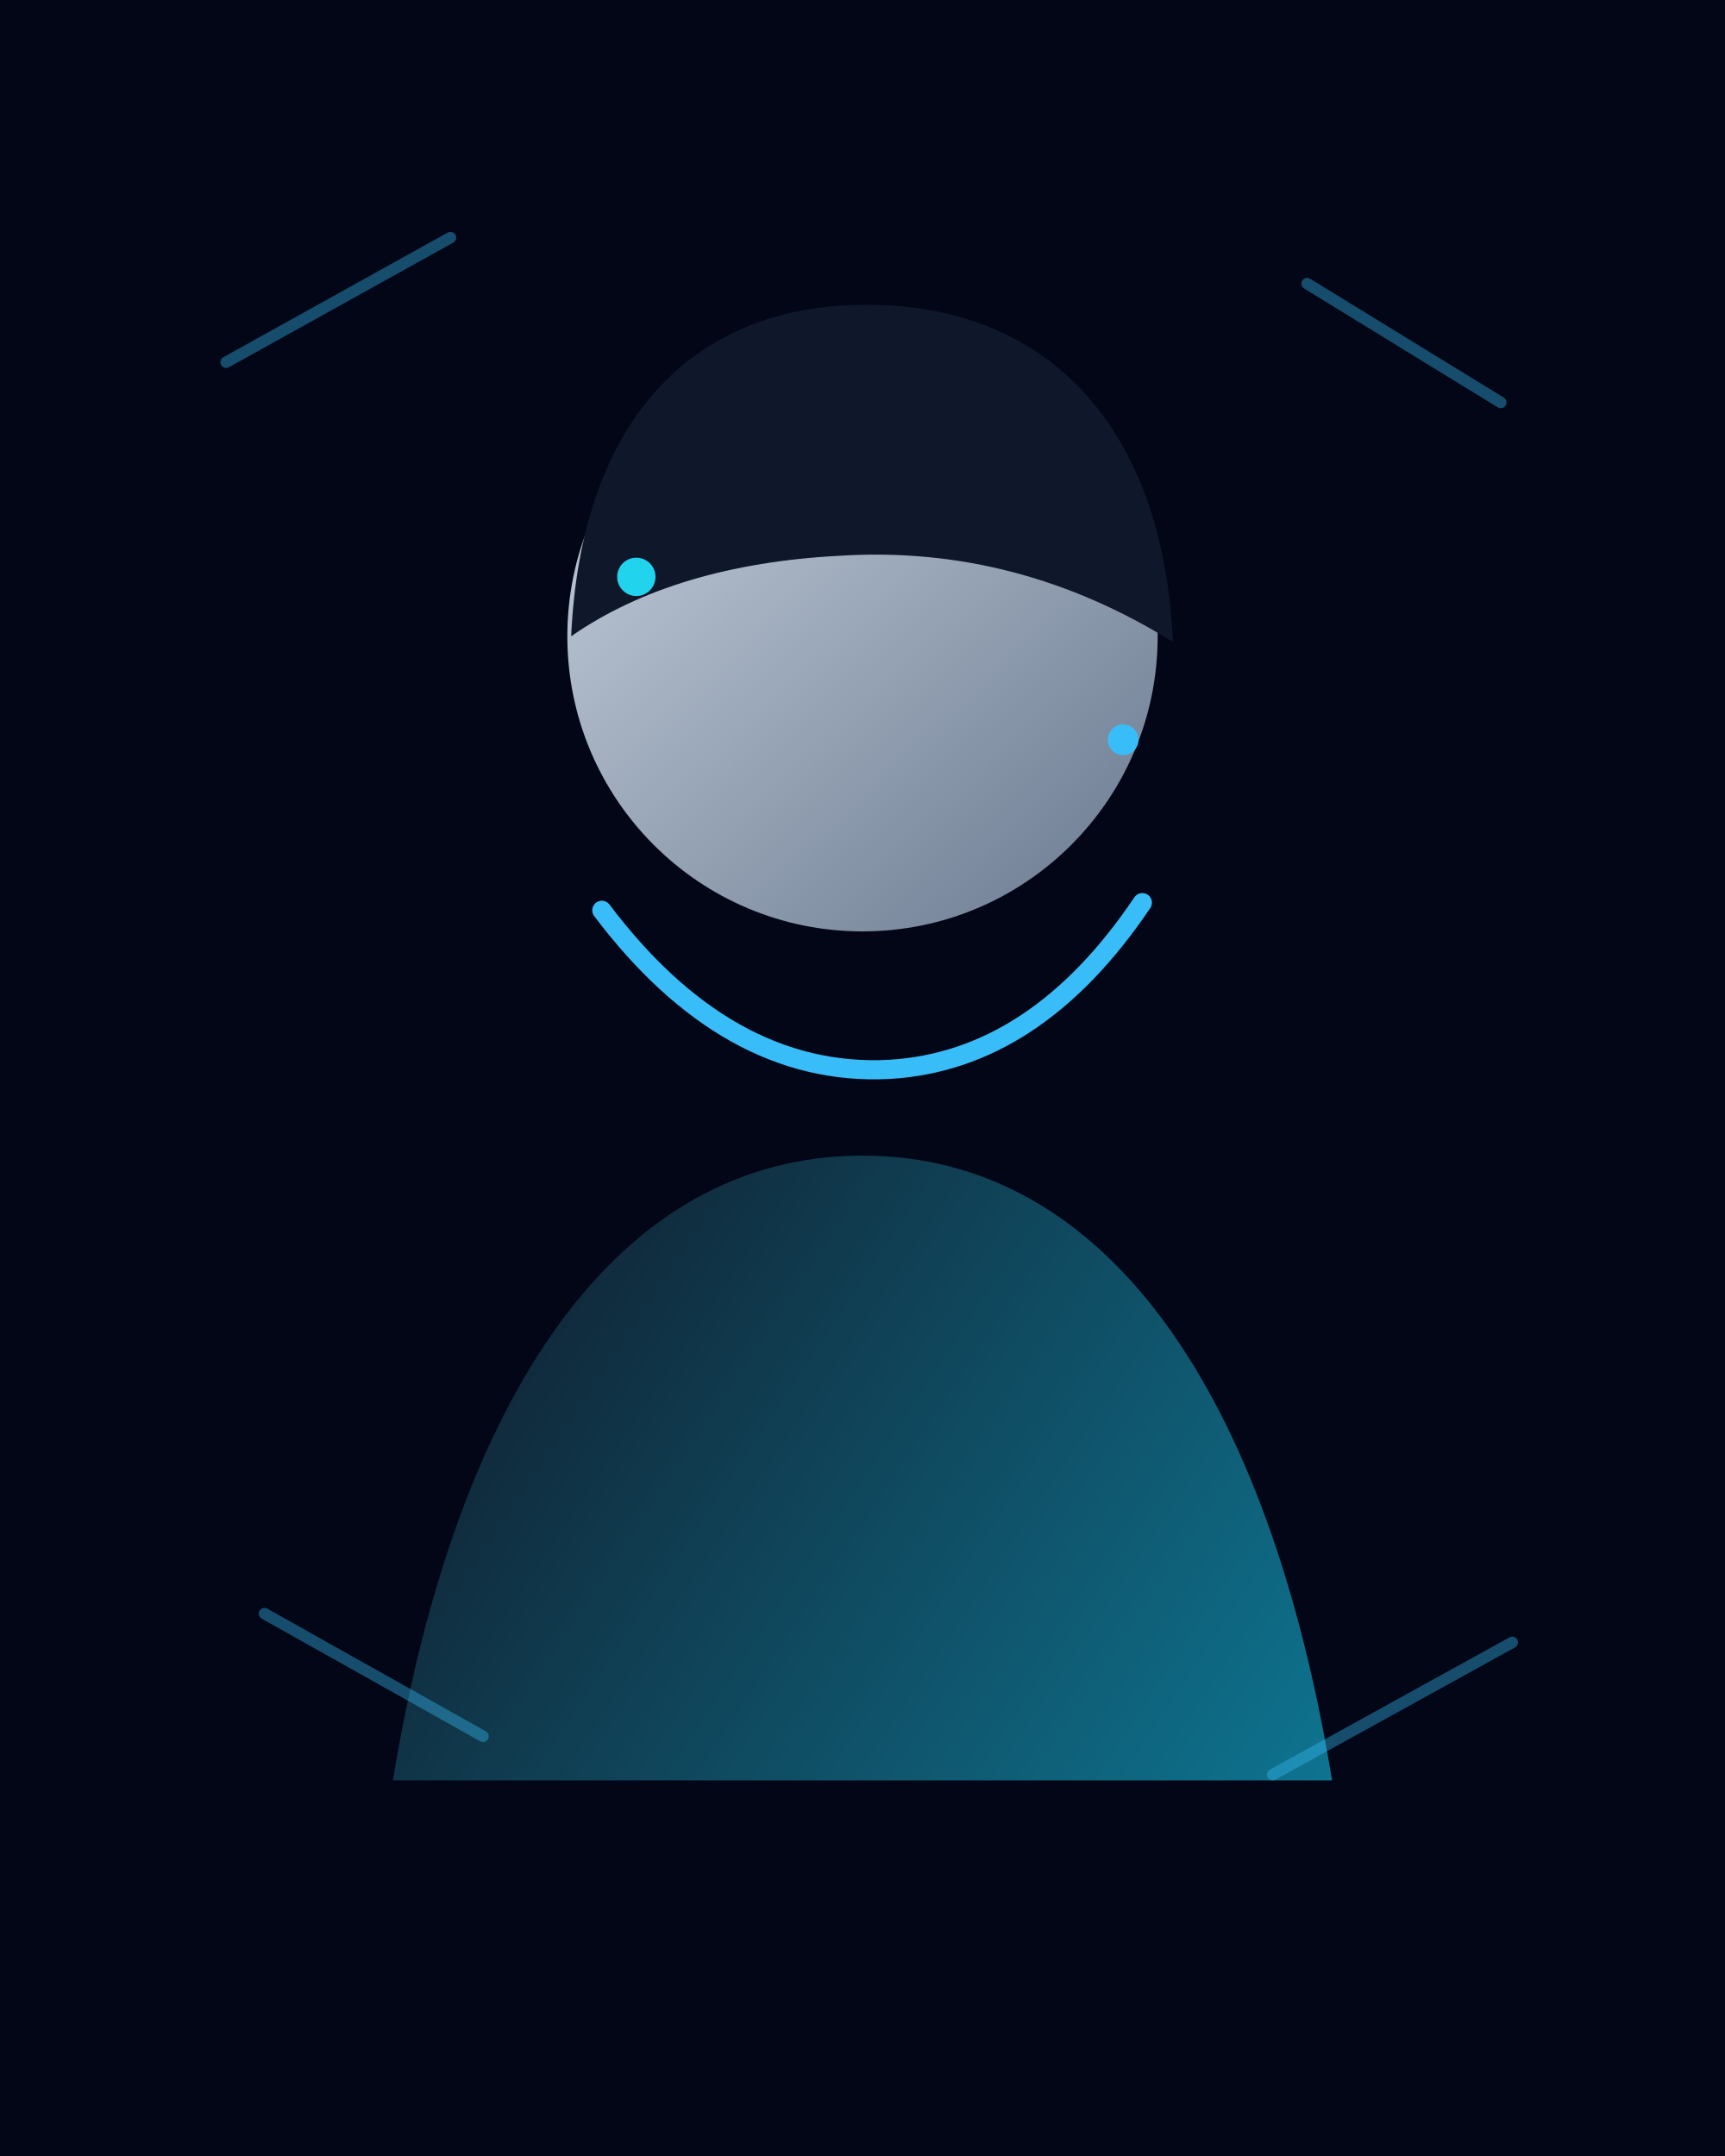
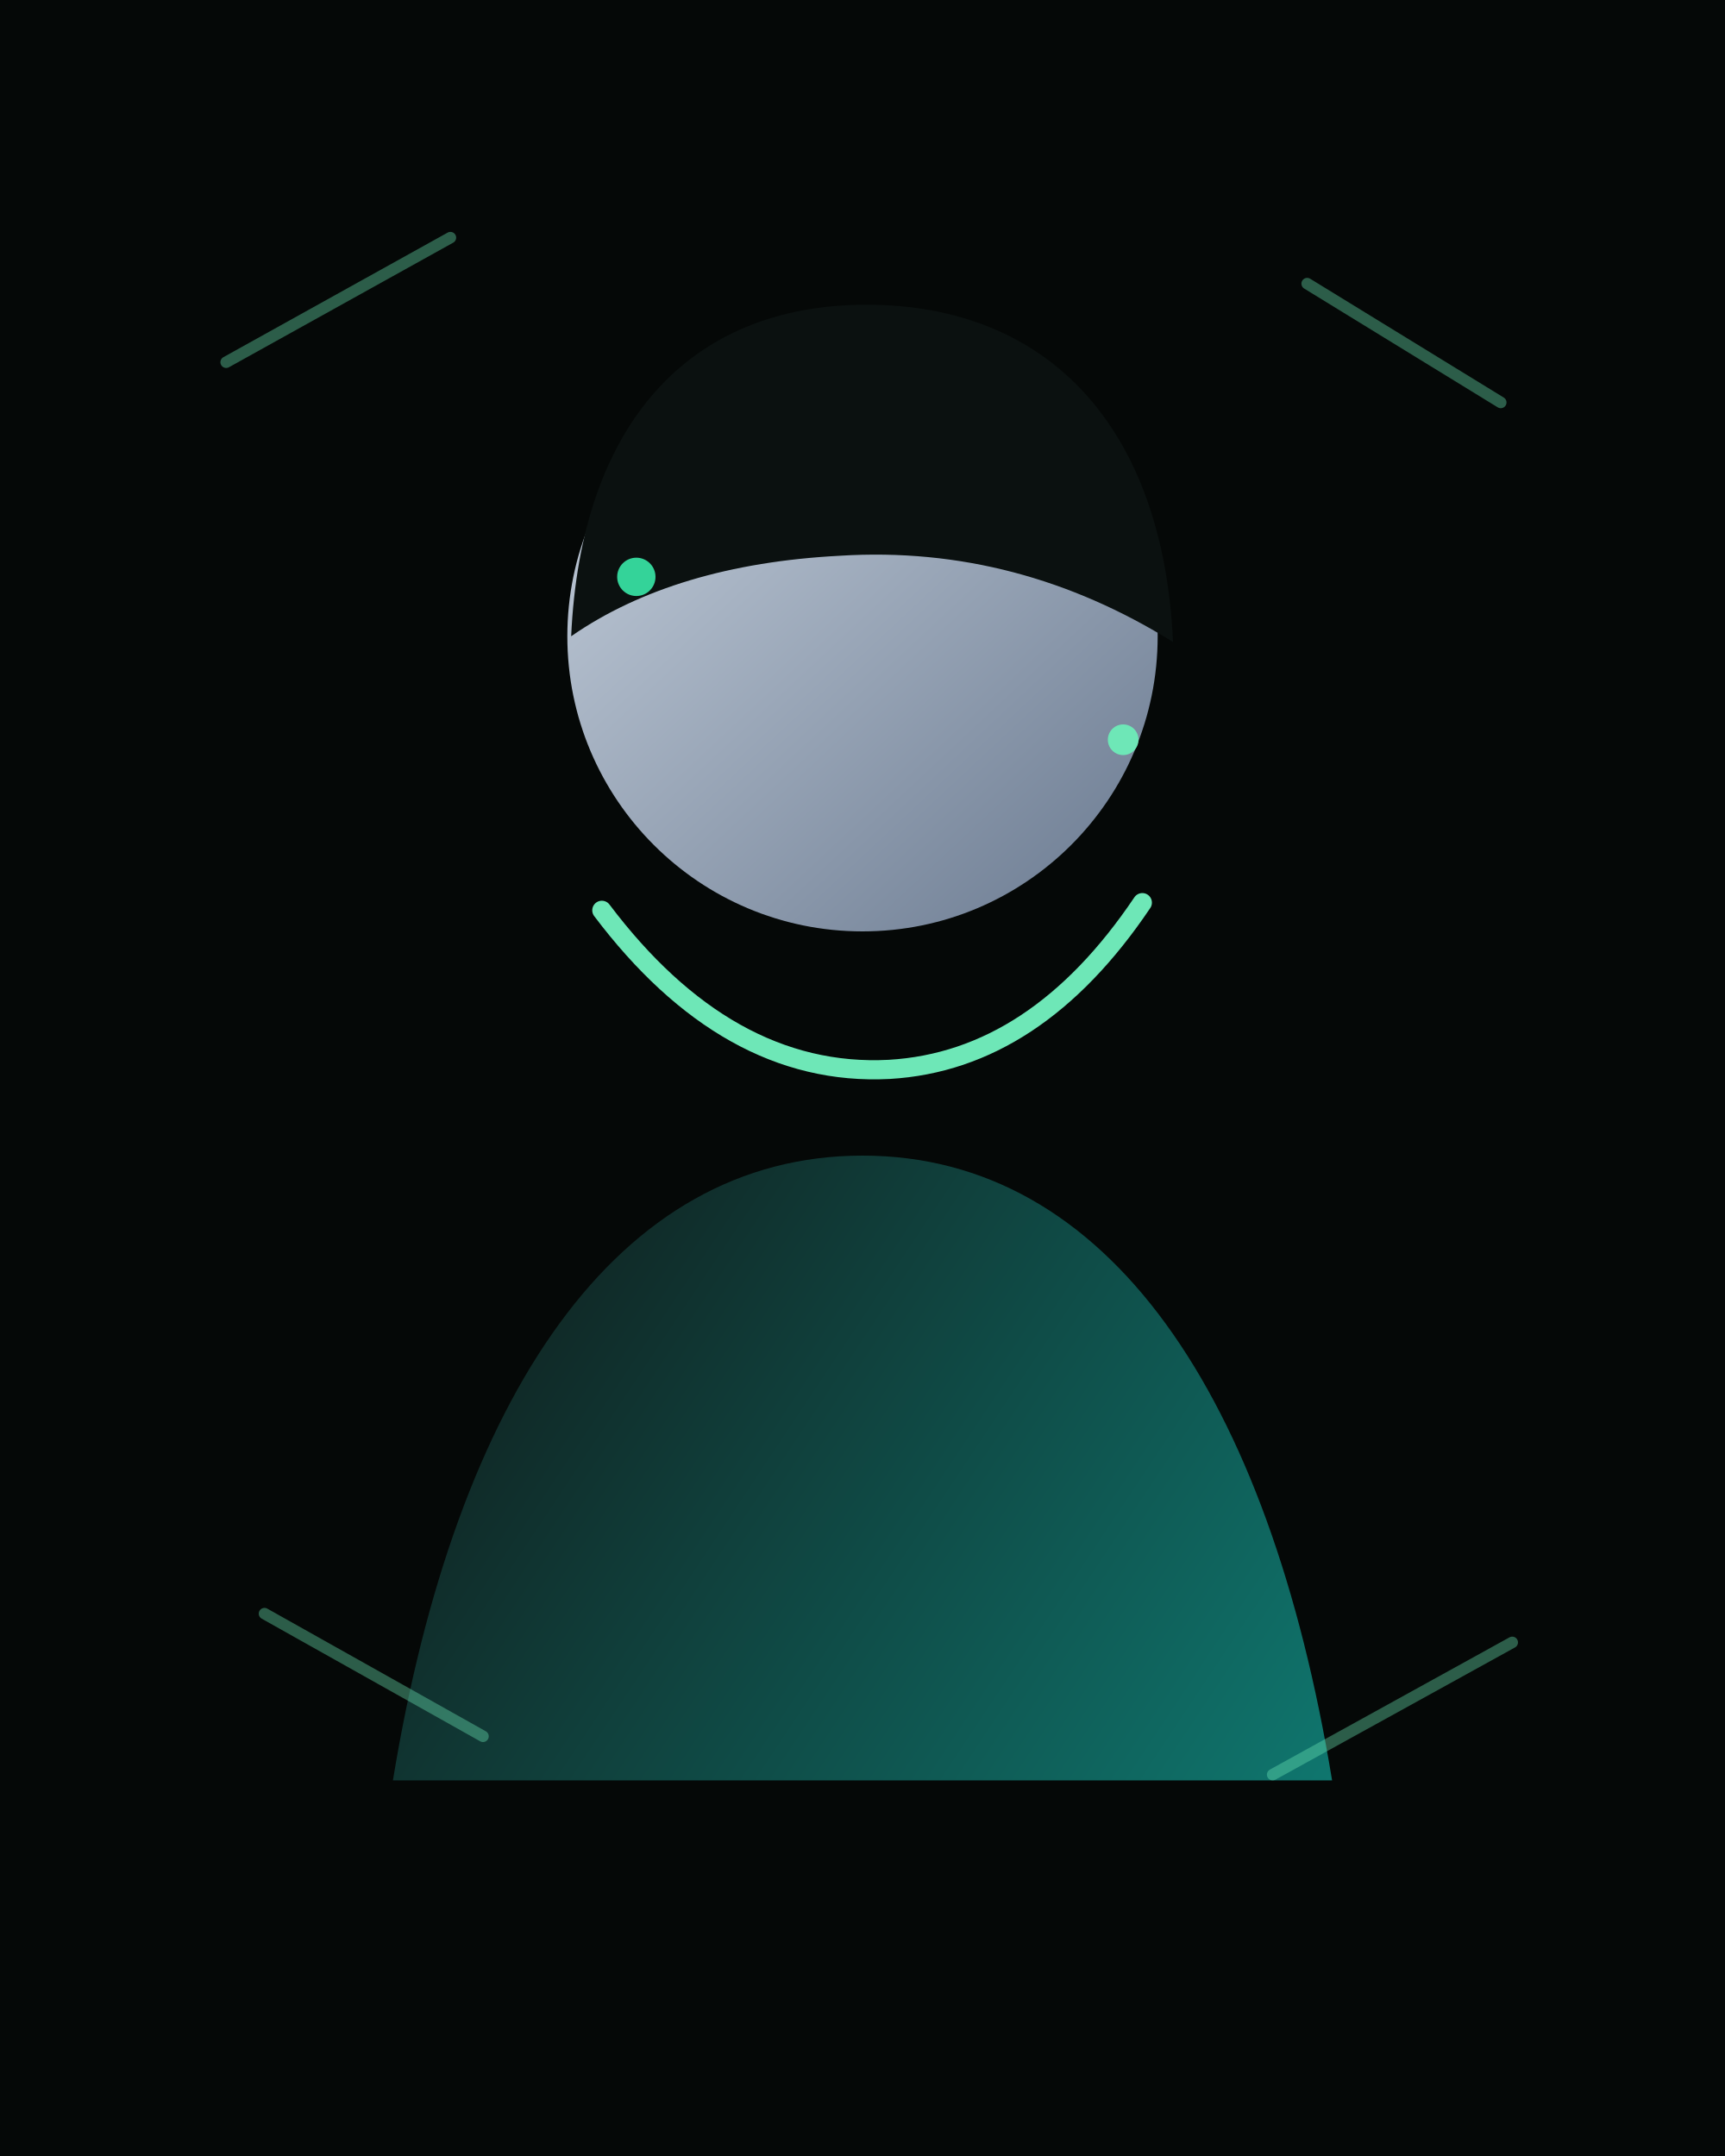
<svg xmlns="http://www.w3.org/2000/svg" width="900" height="1125" viewBox="0 0 900 1125" fill="none">
-   <rect width="900" height="1125" fill="#020617" />
+   <rect width="900" height="1125" fill="#050807" />
  <circle cx="450" cy="332" r="154" fill="url(#skin)" />
  <path d="M205 929C238 728 322 603 450 603C578 603 662 728 695 929H205Z" fill="url(#body)" />
-   <path d="M298 332C303 222 359 159 452 159C548 159 607 224 612 335C559 302 501 286 438 290C381 293 334 307 298 332Z" fill="#0F172A" />
-   <path d="M314 475C357 532 407 561 464 558C515 555 559 526 596 471" stroke="#38BDF8" stroke-width="10" stroke-linecap="round" />
-   <circle cx="332" cy="301" r="10" fill="#22D3EE" />
-   <circle cx="586" cy="386" r="8" fill="#38BDF8" />
-   <path d="M118 189L235 124M682 148L783 210M138 842L252 906M664 926L789 857" stroke="#38BDF8" stroke-opacity=".38" stroke-width="6" stroke-linecap="round" />
+   <path d="M298 332C303 222 359 159 452 159C548 159 607 224 612 335C559 302 501 286 438 290C381 293 334 307 298 332Z" fill="#0B1110" />
+   <path d="M314 475C357 532 407 561 464 558C515 555 559 526 596 471" stroke="#6EE7B7" stroke-width="10" stroke-linecap="round" />
+   <circle cx="332" cy="301" r="10" fill="#34D399" />
+   <circle cx="586" cy="386" r="8" fill="#6EE7B7" />
+   <path d="M118 189L235 124M682 148L783 210M138 842L252 906M664 926L789 857" stroke="#6EE7B7" stroke-opacity=".38" stroke-width="6" stroke-linecap="round" />
  <defs>
    <linearGradient id="skin" x1="298" y1="165" x2="616" y2="505" gradientUnits="userSpaceOnUse">
      <stop stop-color="#CBD5E1" />
      <stop offset="1" stop-color="#64748B" />
    </linearGradient>
    <linearGradient id="body" x1="205" y1="603" x2="695" y2="929" gradientUnits="userSpaceOnUse">
-       <stop stop-color="#111827" />
-       <stop offset="1" stop-color="#0E7490" />
+       <stop stop-color="#101716" />
+       <stop offset="1" stop-color="#0F766E" />
    </linearGradient>
  </defs>
</svg>
